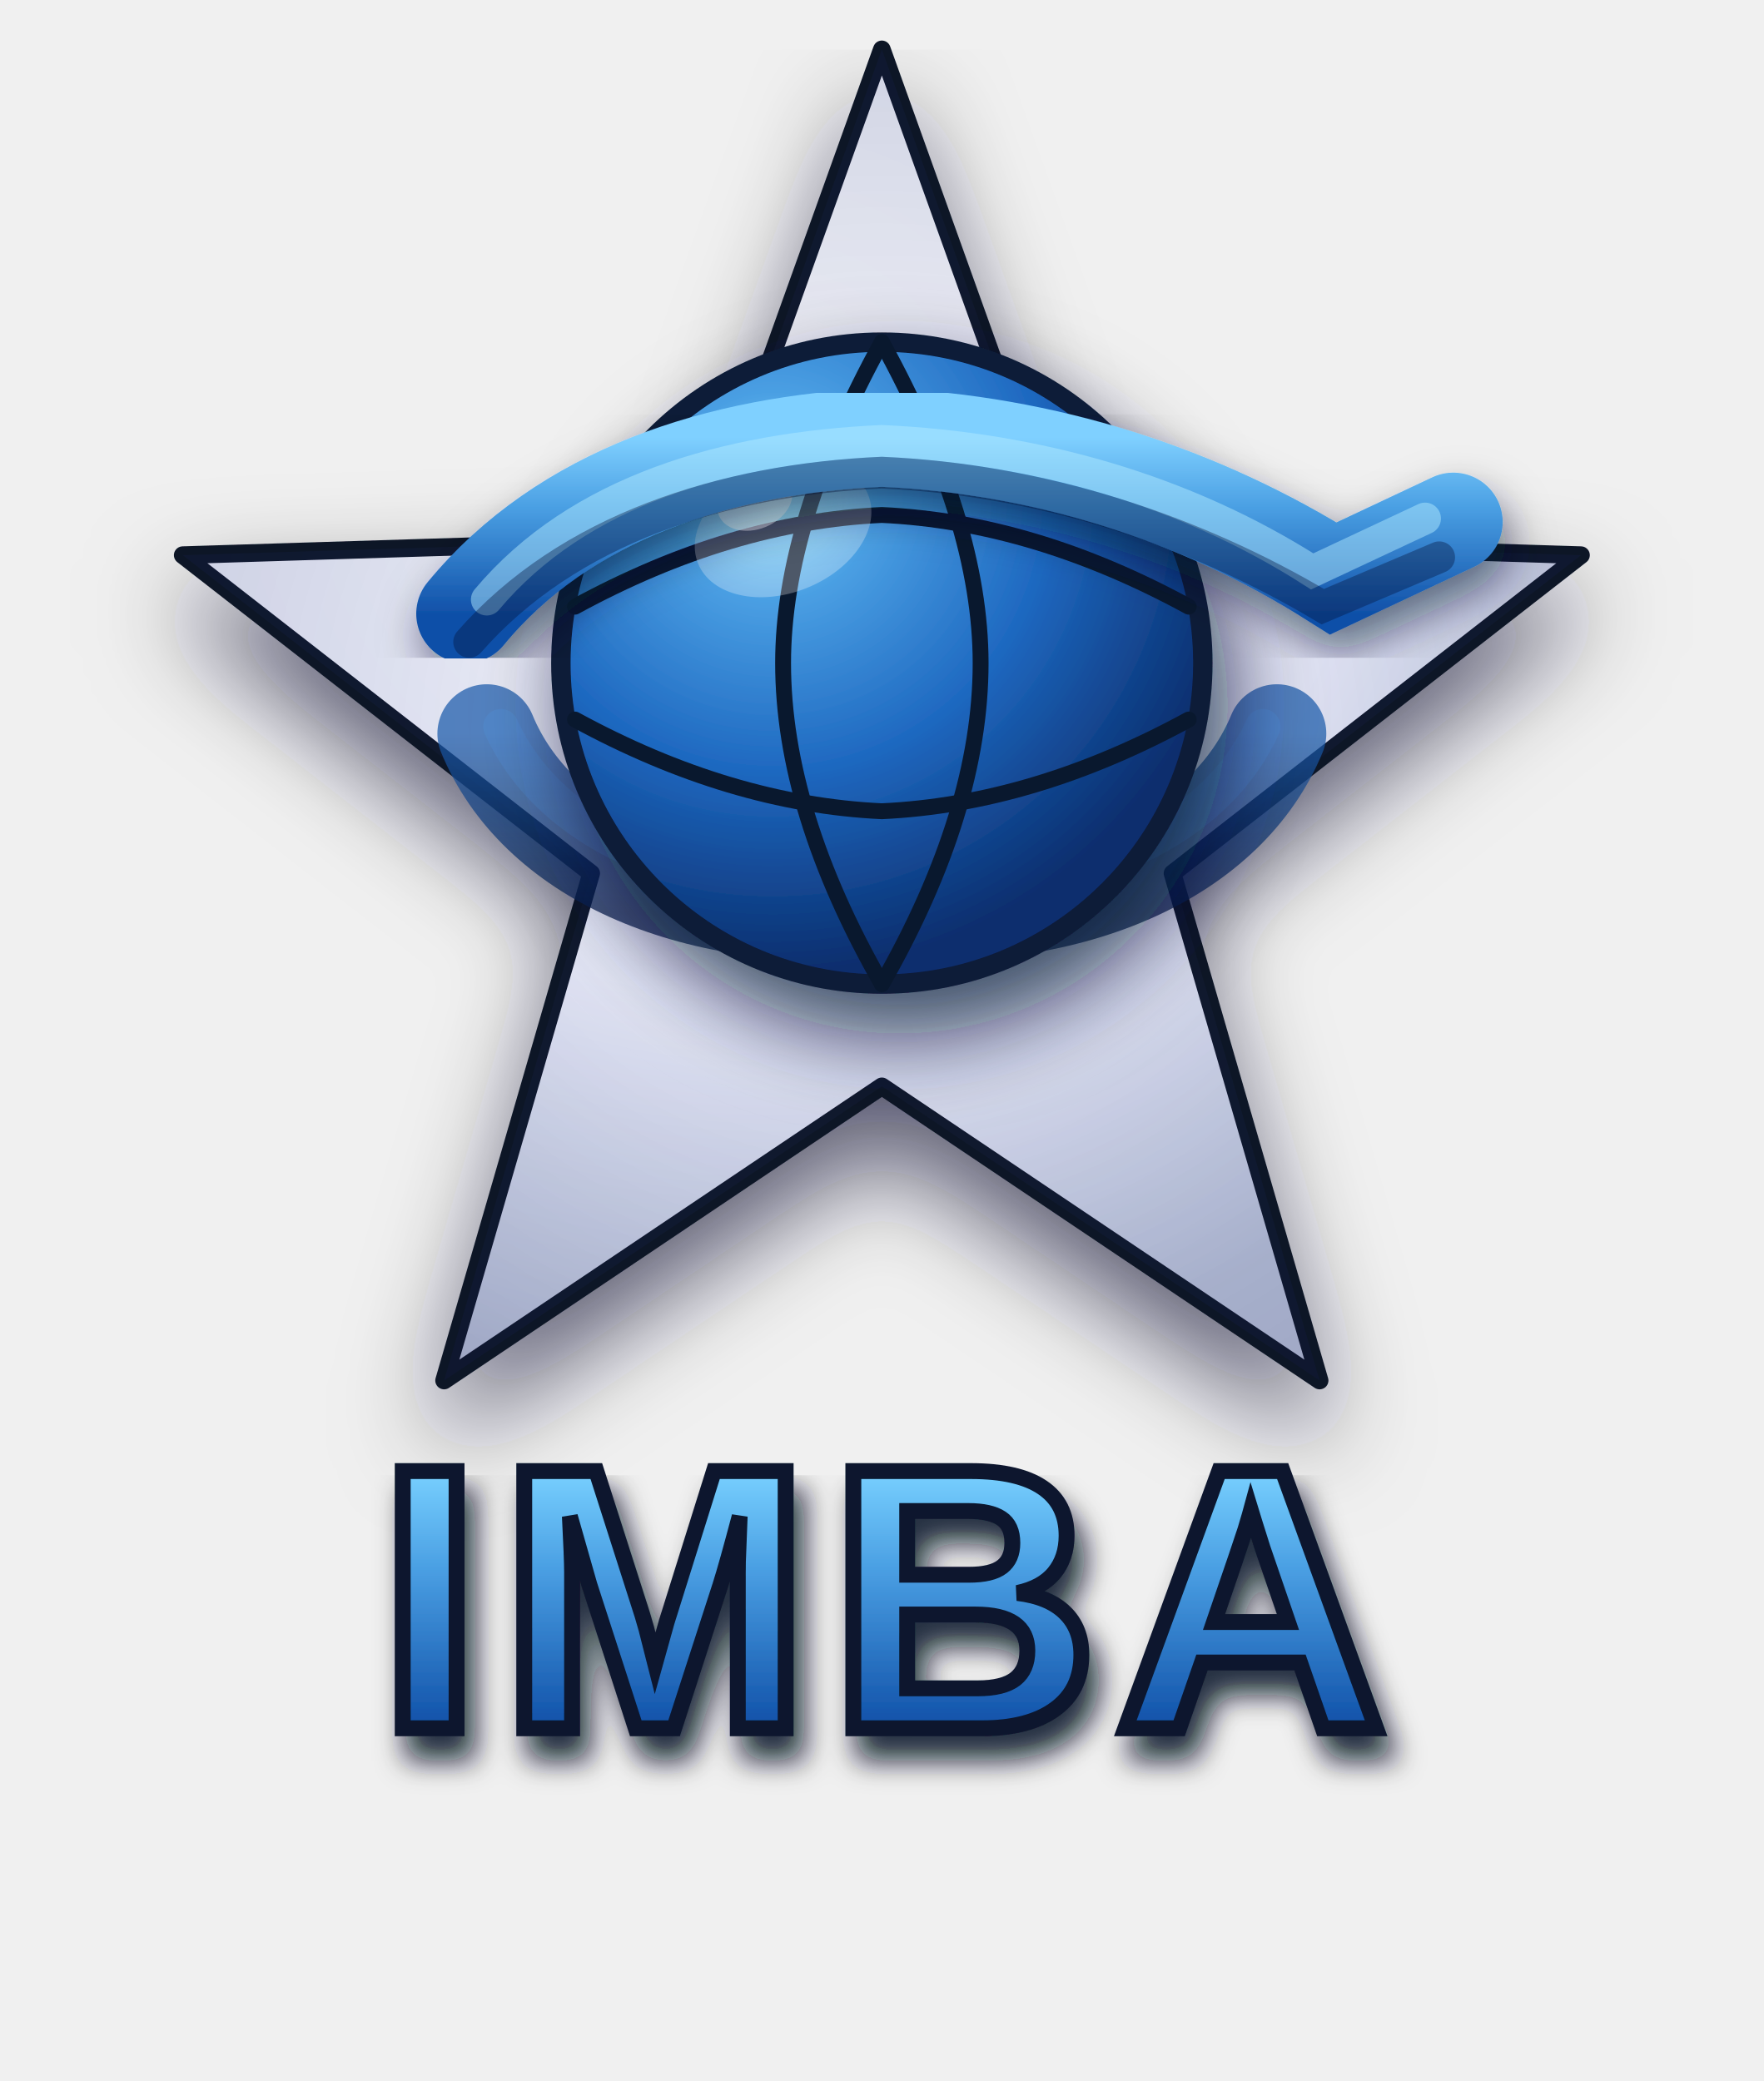
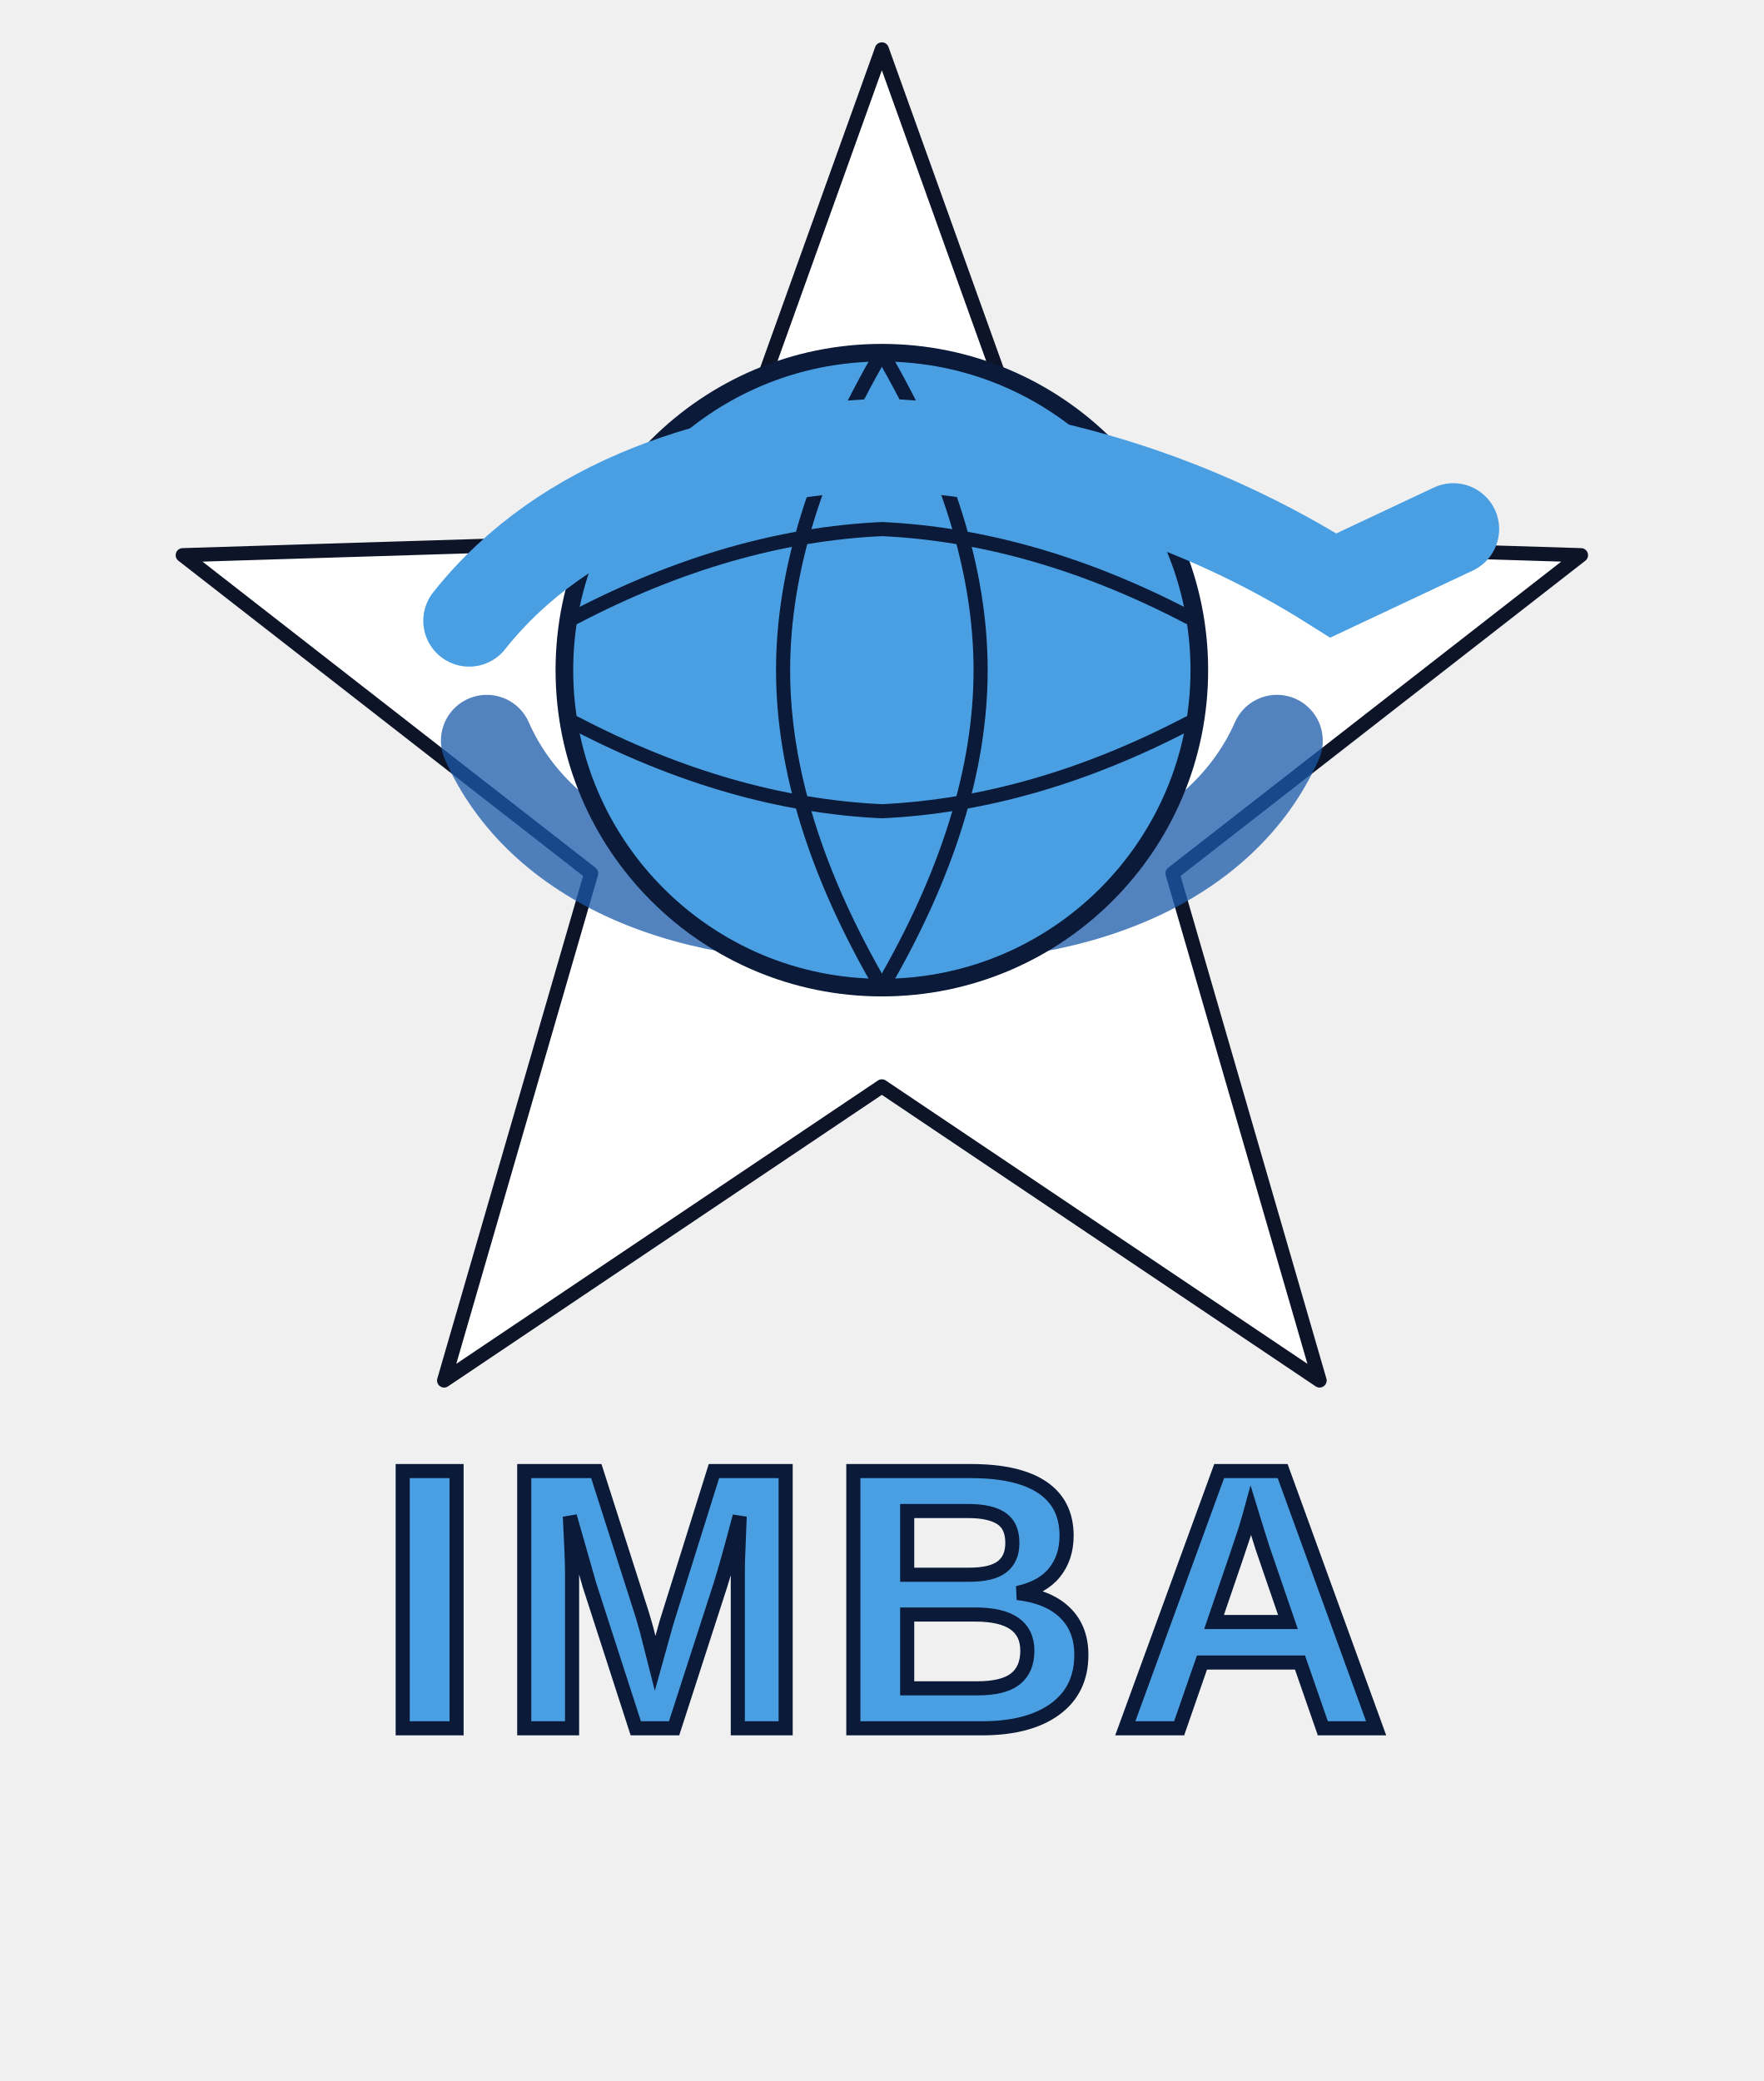
<svg xmlns="http://www.w3.org/2000/svg" viewBox="0 0 500 590">
-   <defs>
-     <radialGradient id="starGrad" cx="42%" cy="28%" r="72%">
-       <stop offset="0%" stop-color="#ffffff" />
-       <stop offset="60%" stop-color="#f2f4ff" />
-       <stop offset="100%" stop-color="#c0c8de" />
-     </radialGradient>
-     <radialGradient id="starVig" cx="50%" cy="52%" r="55%">
-       <stop offset="0%" stop-color="rgba(60,80,160,0.0)" />
-       <stop offset="100%" stop-color="rgba(20,30,90,0.18)" />
-     </radialGradient>
-     <radialGradient id="ballGrad" cx="33%" cy="24%" r="74%">
-       <stop offset="0%" stop-color="#82dcff" />
-       <stop offset="22%" stop-color="#4a9fe3" />
-       <stop offset="58%" stop-color="#1e68c0" />
-       <stop offset="100%" stop-color="#0a2e6e" />
-     </radialGradient>
-     <linearGradient id="orbitFront" x1="0%" y1="0%" x2="0%" y2="100%">
-       <stop offset="0%" stop-color="#7fd0ff" />
-       <stop offset="40%" stop-color="#4a9fe3" />
-       <stop offset="100%" stop-color="#1050a8" />
-     </linearGradient>
-     <linearGradient id="orbitBack" x1="0%" y1="0%" x2="0%" y2="100%">
-       <stop offset="0%" stop-color="#1a5aaa" />
-       <stop offset="100%" stop-color="#08204e" />
-     </linearGradient>
-     <linearGradient id="textGrad" x1="0%" y1="0%" x2="0%" y2="100%">
-       <stop offset="0%" stop-color="#78d0ff" />
-       <stop offset="38%" stop-color="#4a9fe3" />
-       <stop offset="100%" stop-color="#1050a8" />
-     </linearGradient>
-     <filter id="fStar" x="-18%" y="-15%" width="136%" height="136%">
-       <feDropShadow dx="0" dy="14" stdDeviation="14" flood-color="#000028" flood-opacity="0.60" />
-     </filter>
-     <filter id="fBall" x="-28%" y="-22%" width="156%" height="150%">
-       <feDropShadow dx="5" dy="12" stdDeviation="12" flood-color="#001030" flood-opacity="0.75" />
-     </filter>
-     <filter id="fOrbit" x="-12%" y="-25%" width="124%" height="150%">
-       <feDropShadow dx="2" dy="6" stdDeviation="6" flood-color="#001030" flood-opacity="0.55" />
-     </filter>
-     <filter id="fText" x="-5%" y="-8%" width="116%" height="145%">
-       <feDropShadow dx="3" dy="7" stdDeviation="4" flood-color="#060e22" flood-opacity="0.85" />
-     </filter>
-   </defs>
-   <polygon points="250,14 299.8,152.8 448.2,157.4 332.4,247.6 374.1,391.4 250,308 125.9,391.4 167.6,247.6 51.8,157.4 200.2,152.8" fill="url(#starGrad)" stroke="#0e1428" stroke-width="5" stroke-linejoin="round" filter="url(#fStar)" />
-   <polygon points="250,14 299.8,152.8 448.2,157.4 332.4,247.6 374.1,391.4 250,308 125.9,391.4 167.6,247.6 51.8,157.4 200.2,152.8" fill="url(#starVig)" />
-   <path d="M 138,208 C 152,242 195,262 250,258 C 305,262 348,242 362,208" fill="none" stroke="url(#orbitBack)" stroke-width="28" stroke-linecap="round" opacity="0.72" />
-   <path d="M 142,206 C 156,237 196,255 250,251 C 304,255 344,237 358,206" fill="none" stroke="rgba(80,160,240,0.18)" stroke-width="10" stroke-linecap="round" />
-   <circle cx="250" cy="188" r="91" fill="url(#ballGrad)" stroke="#0a1a38" stroke-width="5.5" filter="url(#fBall)" />
-   <path d="M 250,97 Q 222,148 222,188 Q 222,230 250,279" fill="none" stroke="#09182e" stroke-width="4.5" stroke-linecap="round" />
-   <path d="M 250,97 Q 278,148 278,188 Q 278,230 250,279" fill="none" stroke="#09182e" stroke-width="4.5" stroke-linecap="round" />
-   <path d="M 163,172 Q 207,148 250,146 Q 293,148 337,172" fill="none" stroke="#09182e" stroke-width="4.5" stroke-linecap="round" />
-   <path d="M 163,204 Q 207,228 250,230 Q 293,228 337,204" fill="none" stroke="#09182e" stroke-width="4.5" stroke-linecap="round" />
-   <ellipse cx="222" cy="150" rx="26" ry="18" fill="white" opacity="0.28" transform="rotate(-22 222 150)" />
-   <ellipse cx="214" cy="142" rx="11" ry="8" fill="white" opacity="0.52" transform="rotate(-22 214 142)" />
-   <path d="M 132,174 C 160,140 204,126 250,124 C 296,126 340,140 378,164 L 412,148" fill="none" stroke="url(#orbitFront)" stroke-width="28" stroke-linecap="round" filter="url(#fOrbit)" />
-   <path d="M 138,170 C 164,139 206,127 250,125 C 294,127 336,139 372,162 L 404,147" fill="none" stroke="rgba(180,236,255,0.48)" stroke-width="9" stroke-linecap="round" />
-   <path d="M 133,182 C 161,150 205,136 250,134 C 295,136 338,150 375,172 L 408,158" fill="none" stroke="rgba(4,20,60,0.38)" stroke-width="9" stroke-linecap="round" />
-   <text x="250" y="490" font-family="Impact, 'Arial Black', Arial, sans-serif" font-size="106" font-weight="900" text-anchor="middle" fill="url(#textGrad)" stroke="#08182e" stroke-width="4.5" filter="url(#fText)" letter-spacing="5">IMBA</text>
+   <polygon points="250,14 299.8,152.8 448.2,157.4 332.4,247.6 374.1,391.4 250,308 125.9,391.4 167.6,247.6 51.8,157.4 200.2,152.8" fill="#ffffff" stroke="#0e1428" stroke-width="4" stroke-linejoin="round" />
+   <path d="M 138,210 C 153,244 195,263 250,259 C 305,263 347,244 362,210" fill="none" stroke="#1a5aaa" stroke-width="26" stroke-linecap="round" opacity="0.75" />
+   <circle cx="250" cy="190" r="90" fill="#4a9fe3" stroke="#0a1a38" stroke-width="5" />
+   <path d="M 250,100 Q 222,148 222,190 Q 222,232 250,280" fill="none" stroke="#0a1a38" stroke-width="4" stroke-linecap="round" />
+   <path d="M 250,100 Q 278,148 278,190 Q 278,232 250,280" fill="none" stroke="#0a1a38" stroke-width="4" stroke-linecap="round" />
+   <path d="M 163,175 Q 207,152 250,150 Q 293,152 337,175" fill="none" stroke="#0a1a38" stroke-width="4" stroke-linecap="round" />
+   <path d="M 163,205 Q 207,228 250,230 Q 293,228 337,205" fill="none" stroke="#0a1a38" stroke-width="4" stroke-linecap="round" />
+   <path d="M 133,176 C 160,142 204,128 250,126 C 296,128 340,142 378,166 L 412,150" fill="none" stroke="#4a9fe3" stroke-width="26" stroke-linecap="round" />
+   <text x="250" y="490" font-family="Impact, 'Arial Black', Arial, sans-serif" font-size="106" font-weight="900" text-anchor="middle" fill="#4a9fe3" stroke="#0a1a38" stroke-width="4" letter-spacing="5">IMBA</text>
</svg>
